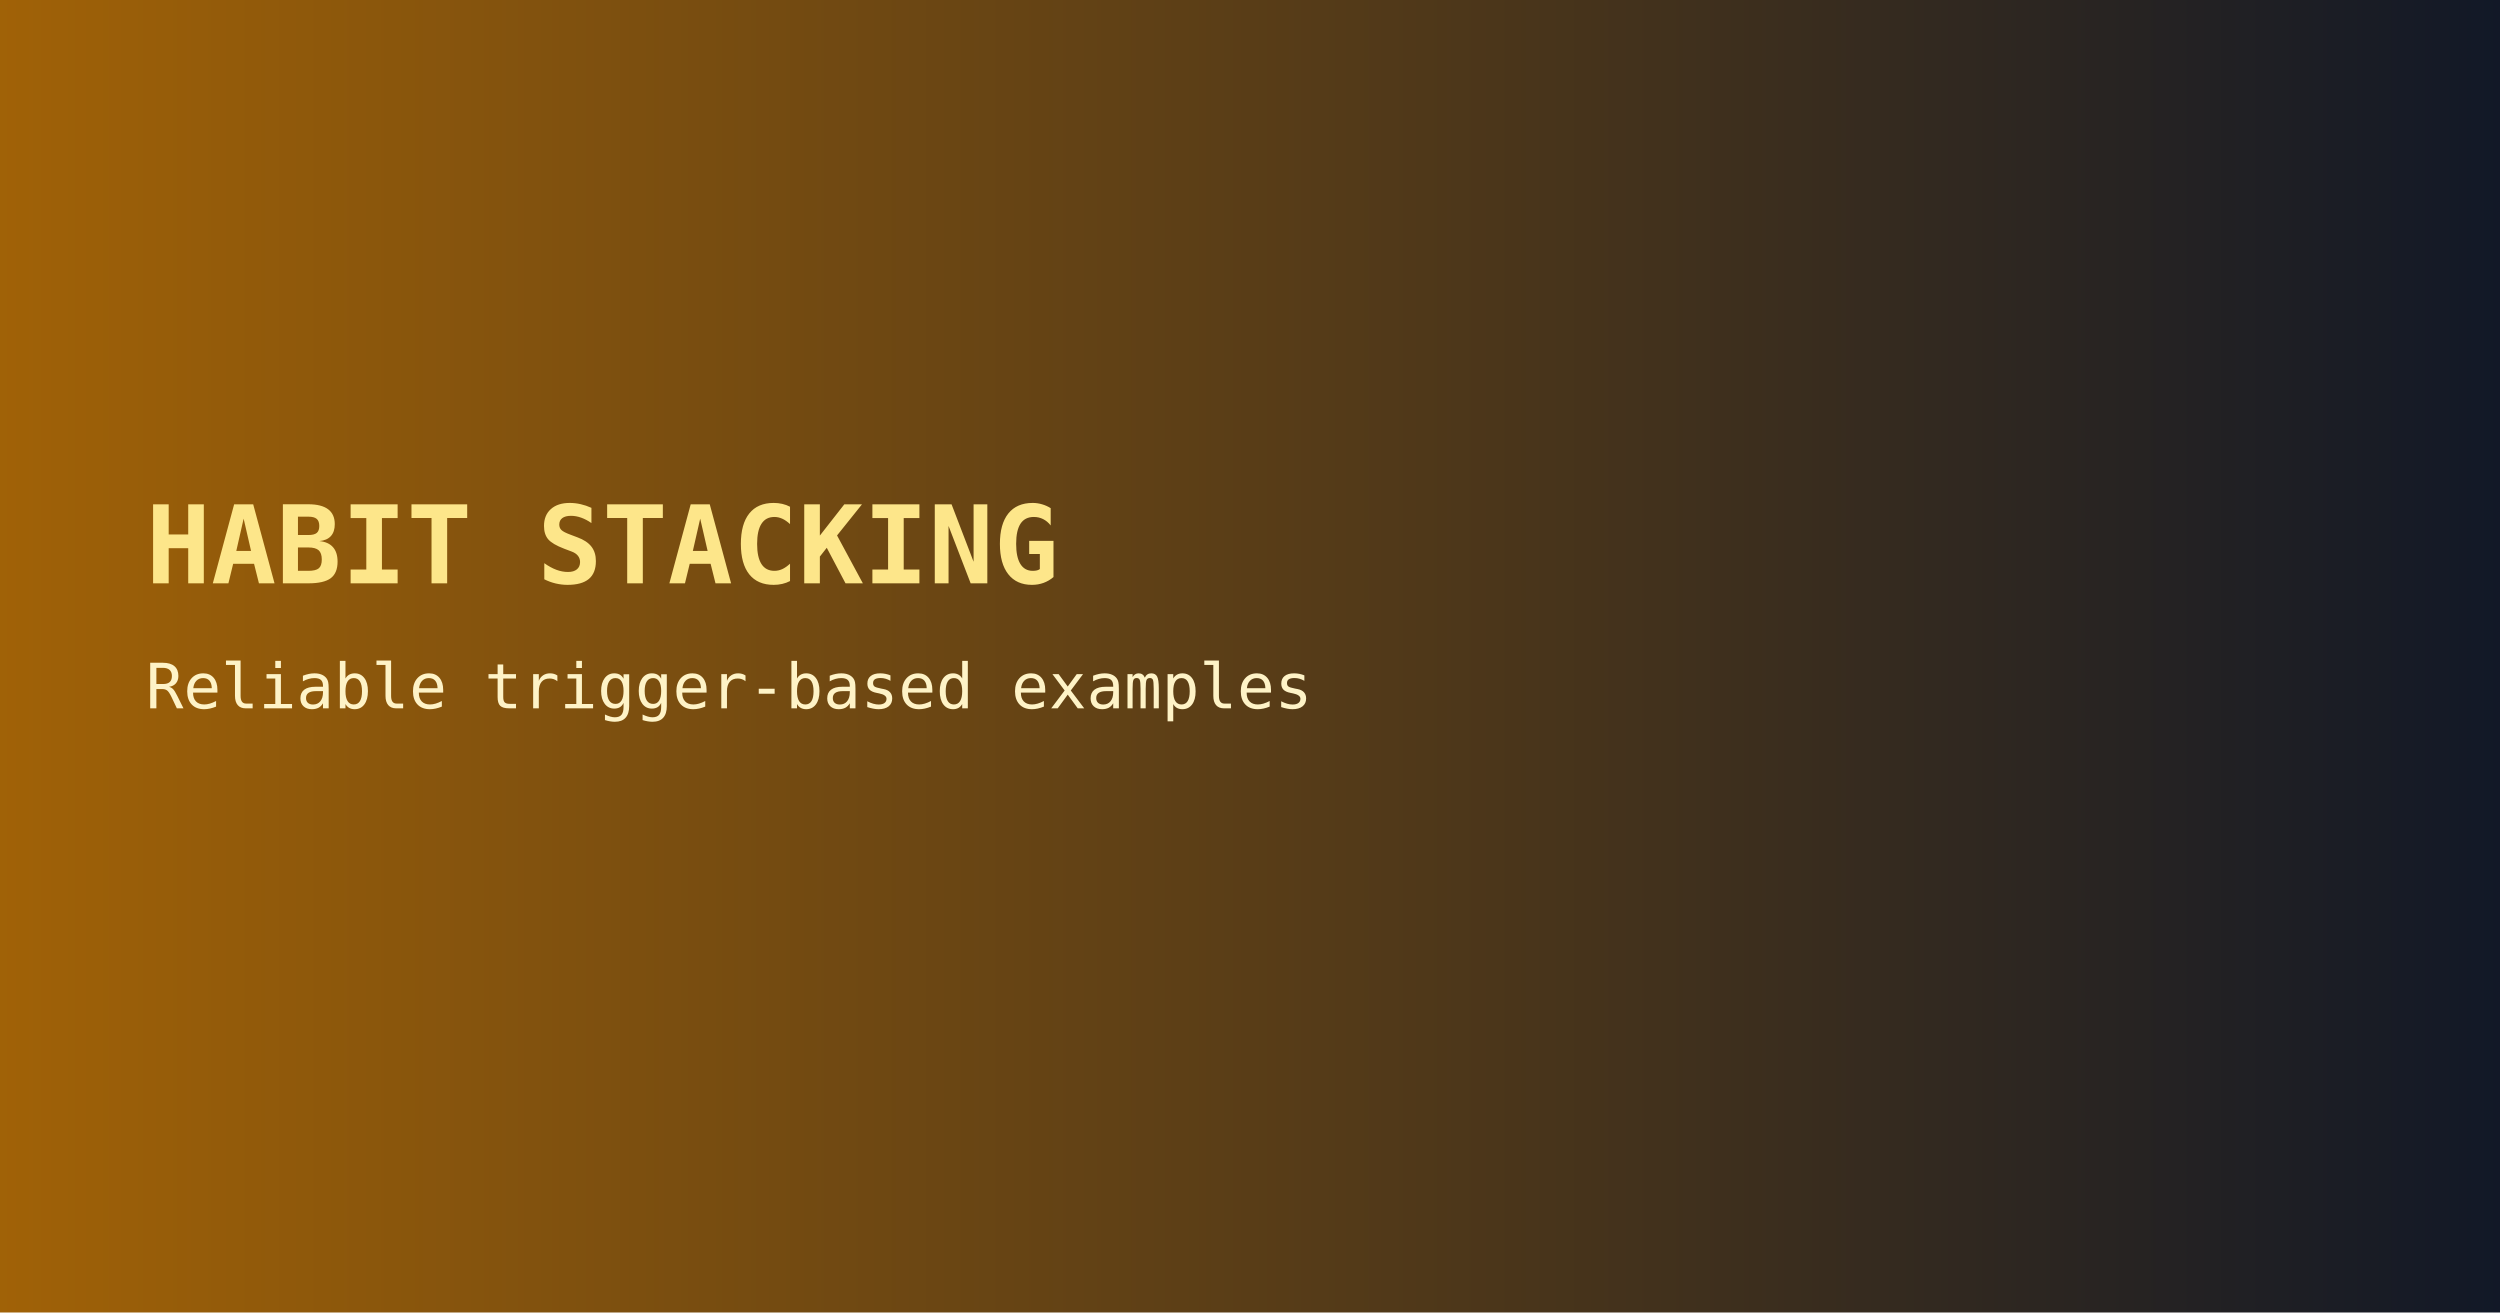
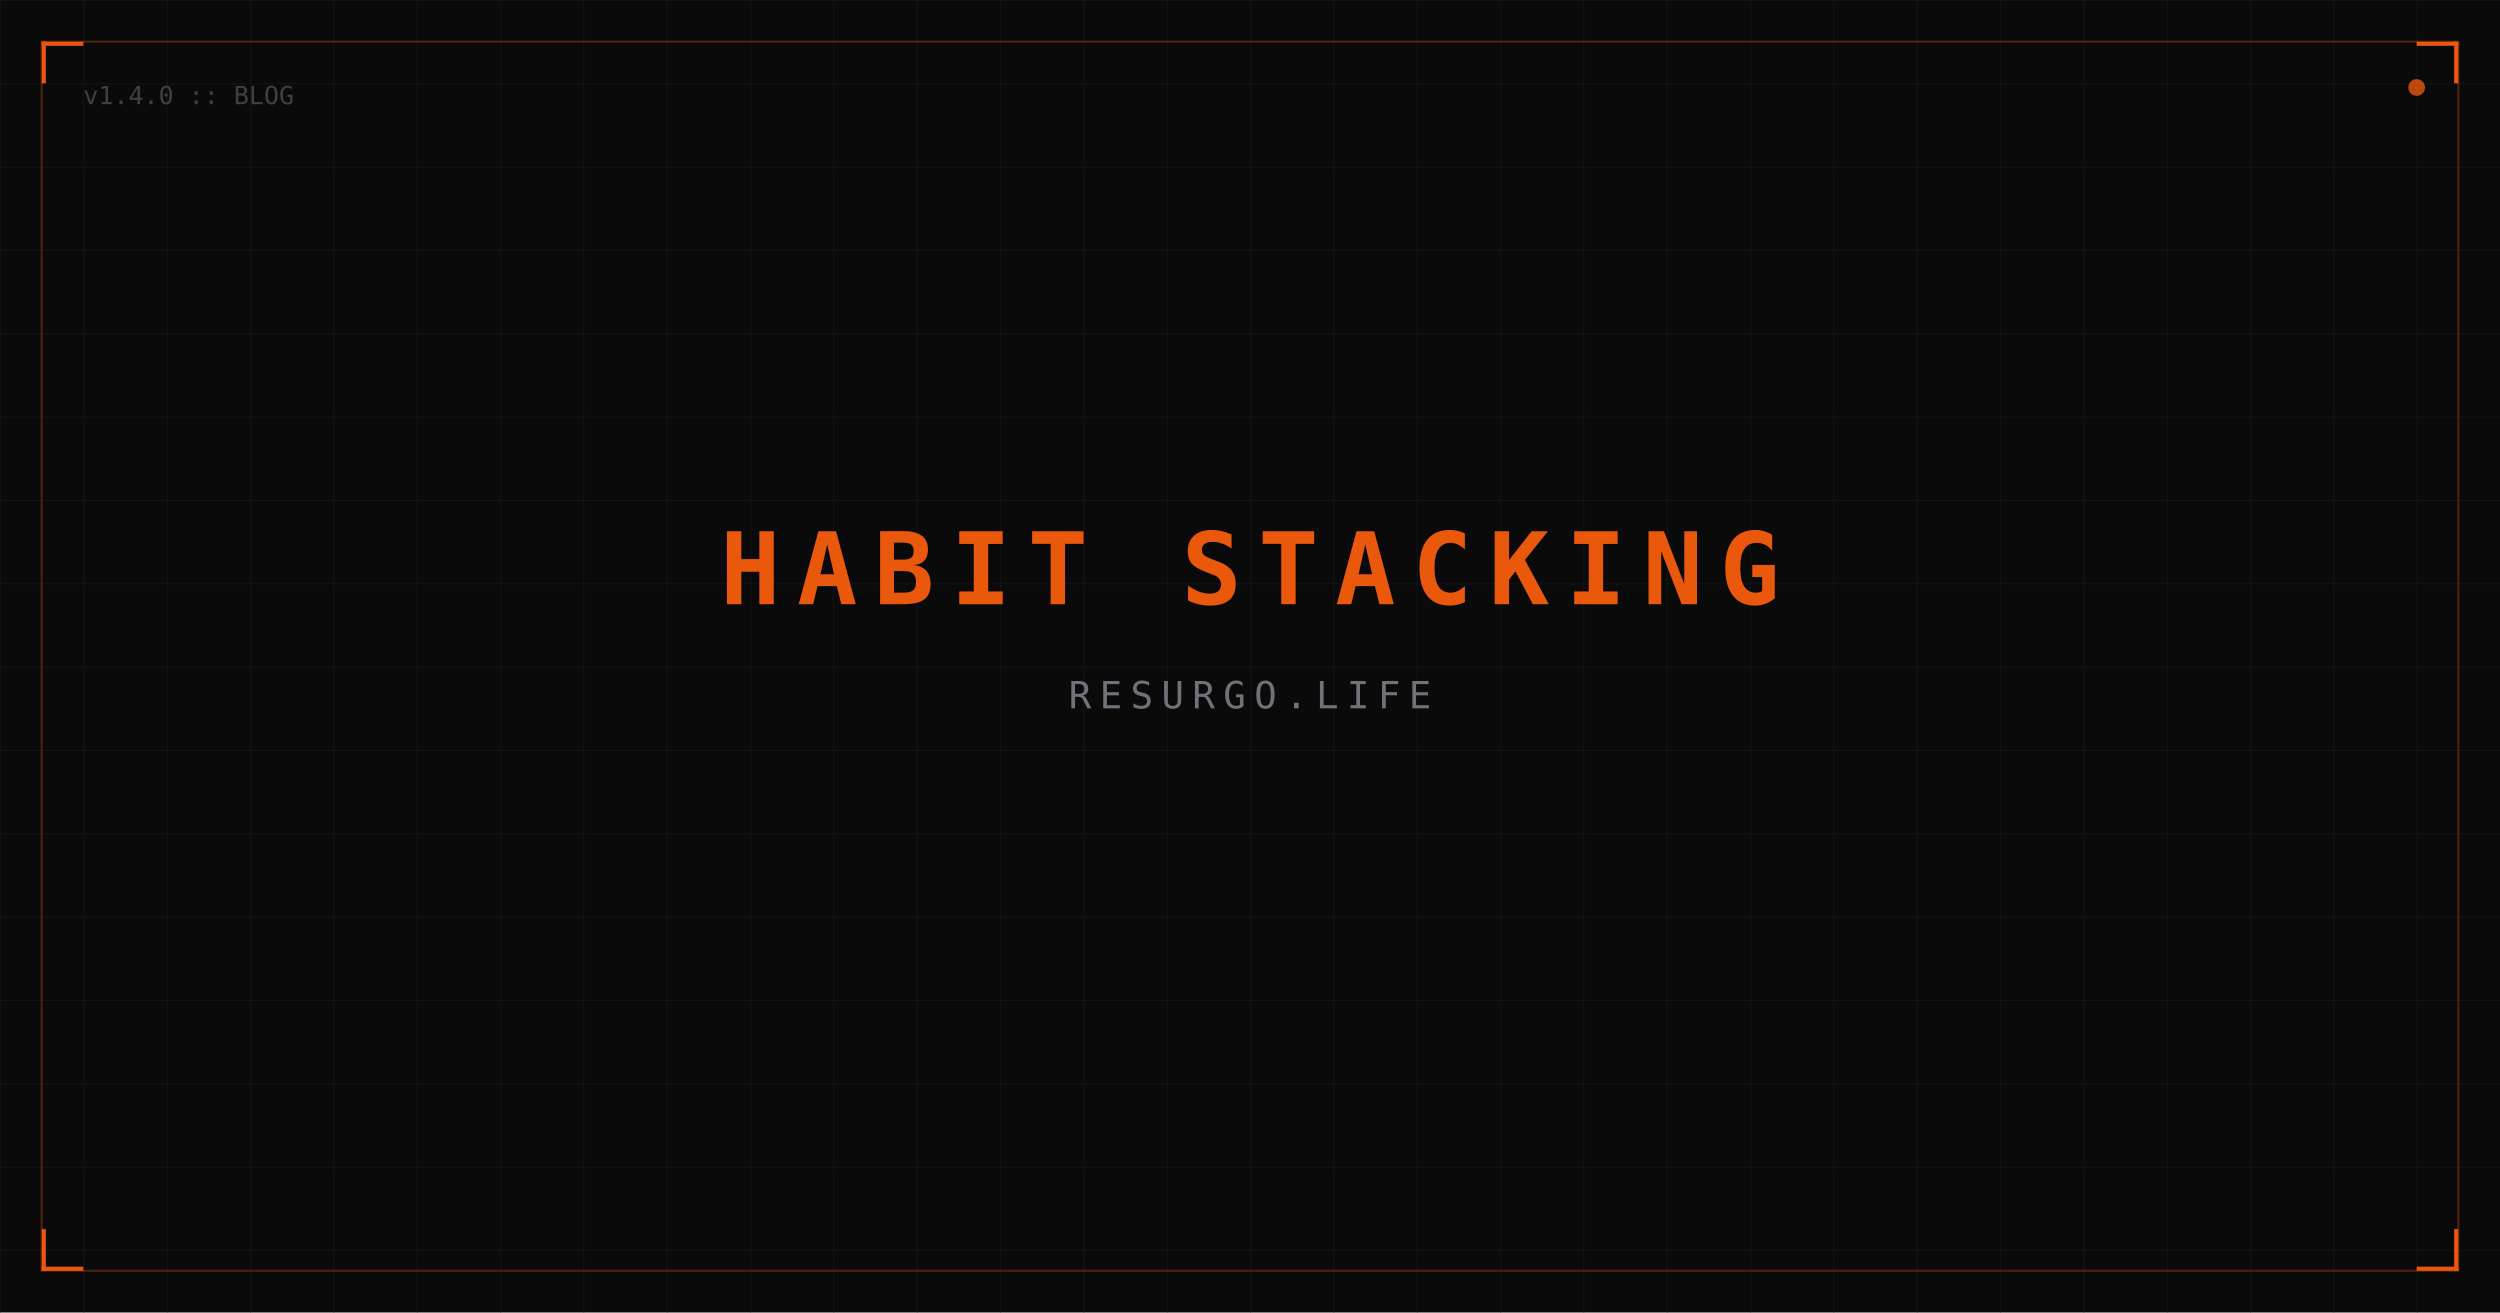
- <svg xmlns="http://www.w3.org/2000/svg" width="1200" height="630" viewBox="0 0 1200 630">
+ <svg xmlns="http://www.w3.org/2000/svg" viewBox="0 0 1200 630" width="1200" height="630">
+   <rect width="1200" height="630" fill="#0a0a0a" />
  <defs>
-     <linearGradient id="g" x1="0" x2="1">
-       <stop offset="0" stop-color="#a16207" />
-       <stop offset="1" stop-color="#111827" />
-     </linearGradient>
+     <pattern id="grid" width="40" height="40" patternUnits="userSpaceOnUse">
+       <path d="M 40 0 L 0 0 0 40" fill="none" stroke="#1a1a1a" stroke-width="0.5" />
+     </pattern>
  </defs>
-   <rect width="1200" height="630" fill="url(#g)" />
-   <text x="70" y="280" fill="#fde68a" font-family="monospace" font-size="52" font-weight="700">HABIT STACKING</text>
-   <text x="70" y="340" fill="#fef3c7" font-family="monospace" font-size="30">Reliable trigger-based examples</text>
+   <rect width="1200" height="630" fill="url(#grid)" />
+   <rect x="20" y="20" width="1160" height="590" fill="none" stroke="#ea580c" stroke-width="1" opacity="0.3" />
+   <rect x="20" y="20" width="20" height="2" fill="#ea580c" />
+   <rect x="20" y="20" width="2" height="20" fill="#ea580c" />
+   <rect x="1160" y="20" width="20" height="2" fill="#ea580c" />
+   <rect x="1178" y="20" width="2" height="20" fill="#ea580c" />
+   <rect x="20" y="608" width="20" height="2" fill="#ea580c" />
+   <rect x="20" y="590" width="2" height="20" fill="#ea580c" />
+   <rect x="1160" y="608" width="20" height="2" fill="#ea580c" />
+   <rect x="1178" y="590" width="2" height="20" fill="#ea580c" />
+   <text x="600" y="290" text-anchor="middle" font-family="monospace" font-size="48" font-weight="bold" fill="#ea580c" letter-spacing="8">HABIT STACKING</text>
+   <text x="600" y="340" text-anchor="middle" font-family="monospace" font-size="18" fill="#71717a" letter-spacing="4">RESURGO.LIFE</text>
+   <text x="40" y="50" font-family="monospace" font-size="12" fill="#3f3f46">v1.4.0 :: BLOG</text>
+   <circle cx="1160" cy="42" r="4" fill="#ea580c" opacity="0.8" />
</svg>
